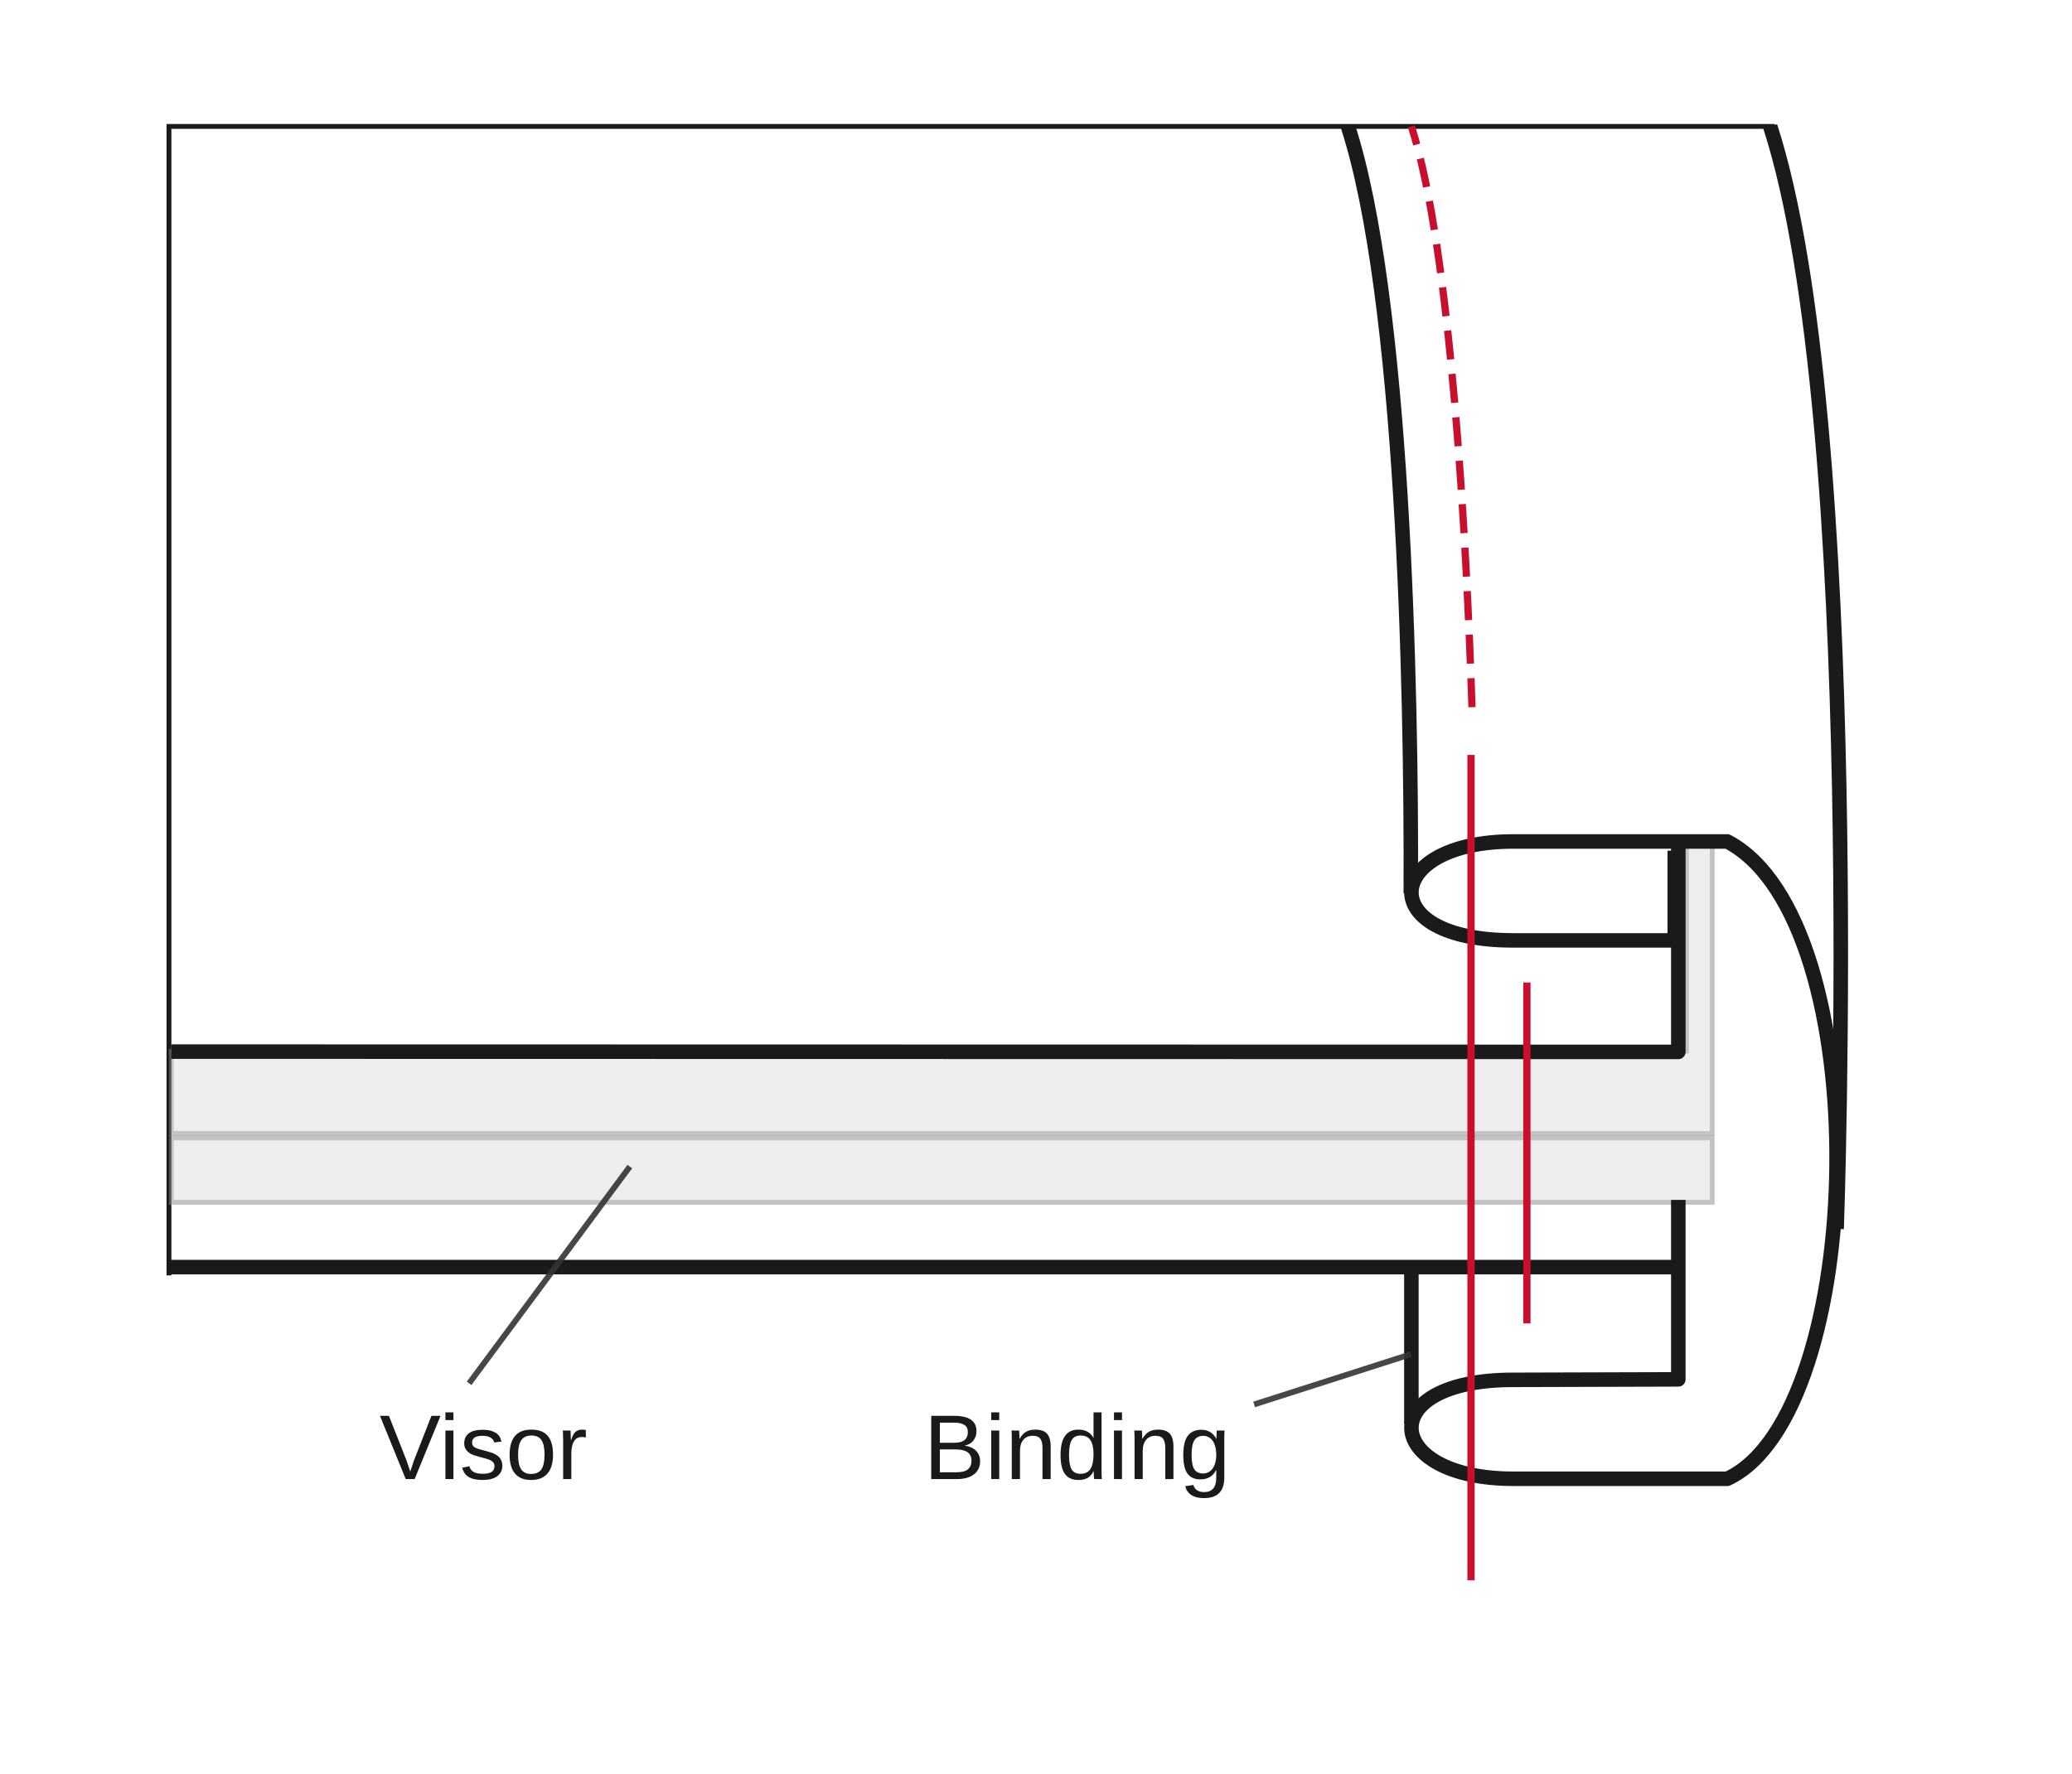
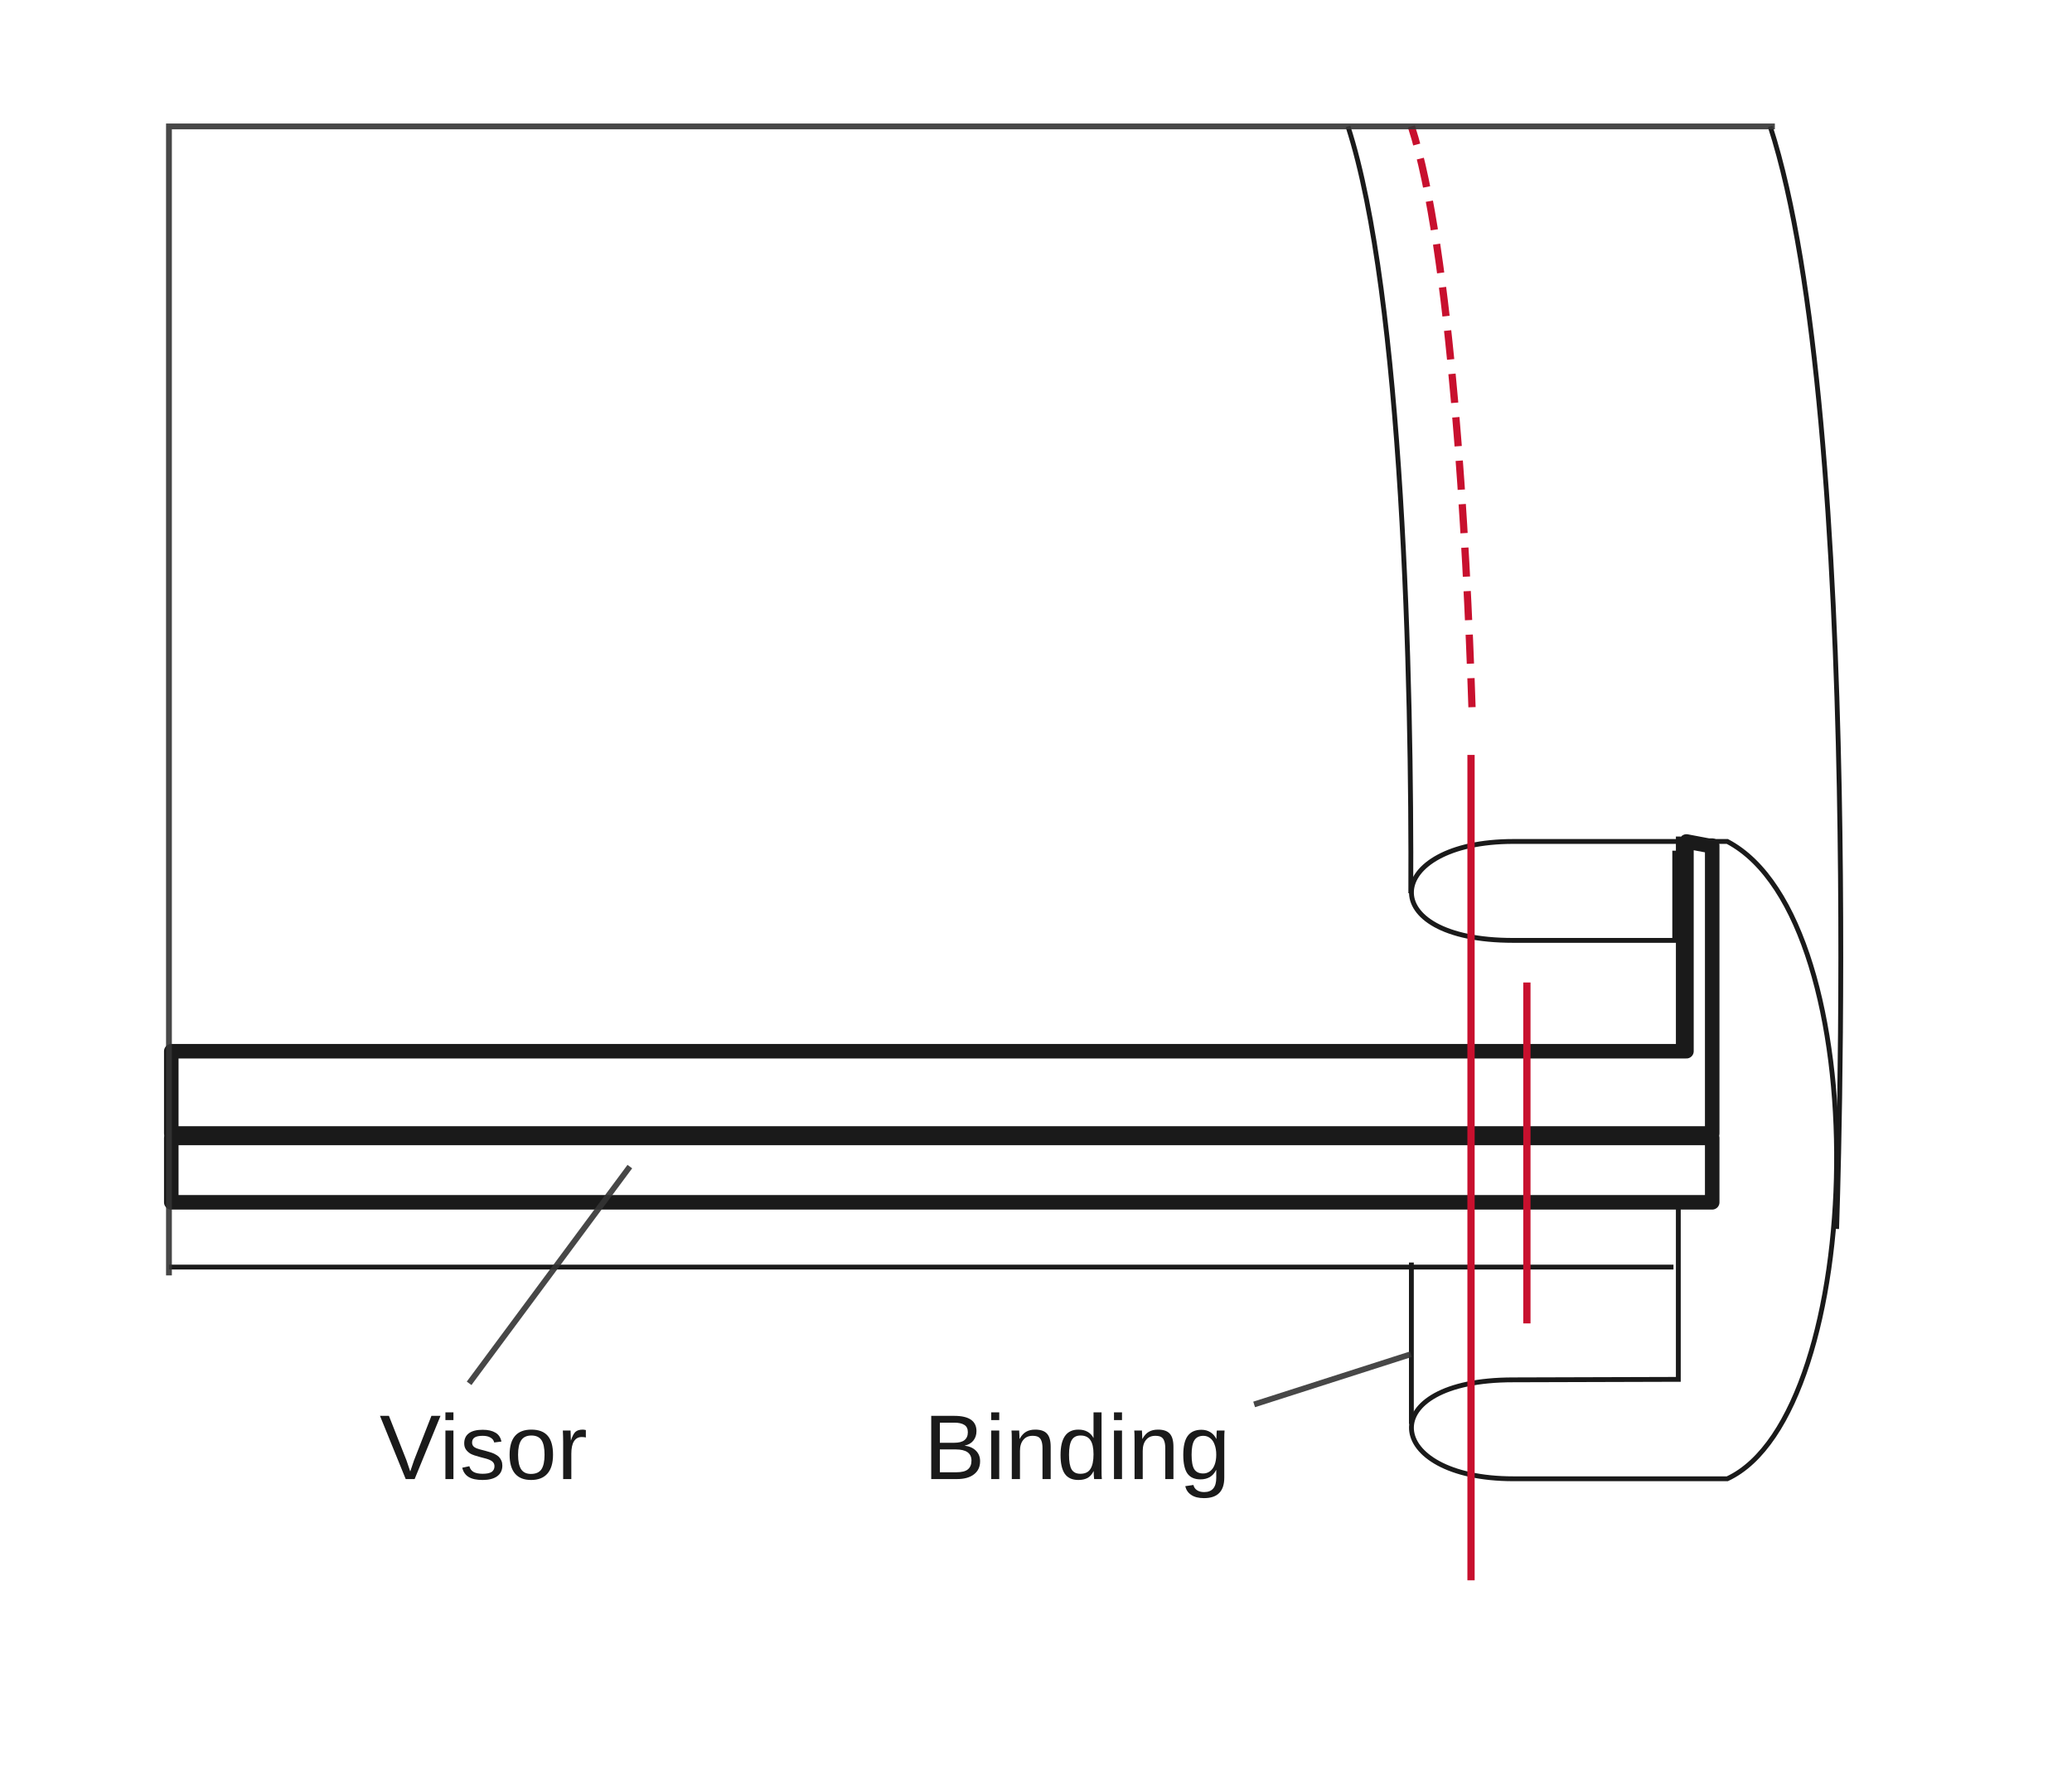
<svg xmlns="http://www.w3.org/2000/svg" viewBox="0.00 0.00 214.00 183.26">
  <g id="role-break_line" data-role="break_line">
-     <path d="M 17.45 131.76 L 17.45 13.06 L 183.31 13.06" style="stroke:#1A1A1A;stroke-width:0.5;stroke-dasharray:none;fill:none;stroke-linecap:butt;opacity:1" data-role="break_line" data-elem-key="6ab7fb35b9880e18" data-group-key="break_line|#1a1a1a|none|0.75|false" />
+     <path d="M 172.84 130.90 L 17.45 130.90" style="stroke:#1A1A1A;stroke-width:0.5;stroke-dasharray:none;fill:none;stroke-linecap:butt;opacity:1" data-role="break_line" data-elem-key="5080183007550f40" data-group-key="contour_outer|#1a1a1a|none|1.5|false" />
+     <path d="M 17.69 108.64 L 173.34 108.67 L 173.34 86.42" style="stroke:#1A1A1A;stroke-width:0.5;stroke-dasharray:none;fill:none;stroke-linecap:butt;opacity:1" data-role="break_line" data-elem-key="03a59706ba35c923" data-group-key="contour_outer|#1a1a1a|none|1.5|false" />
+     <path d="M 145.77 147.11 L 145.77 130.43" style="stroke:#1A1A1A;stroke-width:0.5;stroke-dasharray:none;fill:none;stroke-linecap:butt;opacity:1" data-role="break_line" data-elem-key="69bade814af1106a" data-group-key="contour_outer|#1a1a1a|none|1.5|false" />
+     <path d="M 189.69 126.96 C 189.69 126.96 192.70 43.50 182.83 13.06" style="stroke:#1A1A1A;stroke-width:0.5;stroke-dasharray:none;fill:none;stroke-linecap:butt;opacity:1" data-role="break_line" data-elem-key="8a255c293484fc46" data-group-key="contour_outer|#1a1a1a|none|1.5|false" />
+     <path d="M 145.71 92.28 C 145.81 70.75 144.90 30.60 139.22 13.06" style="stroke:#1A1A1A;stroke-width:0.5;stroke-dasharray:none;fill:none;stroke-linecap:butt;opacity:1" data-role="break_line" data-elem-key="c13c67d8cf713296" data-group-key="contour_outer|#1a1a1a|none|1.5|false" />
+     <path d="M 173.34 123.96 L 173.34 142.50 L 156.29 142.55 C 141.72 142.54 142.83 152.77 156.30 152.77 L 178.40 152.77 C 192.89 146.03 194.00 95.11 178.40 86.93 L 156.30 86.93 C 142.83 86.93 141.72 97.16 156.29 97.15 L 172.97 97.15 L 172.97 87.88" style="stroke:#1A1A1A;stroke-width:0.5;stroke-dasharray:none;fill:none;stroke-linecap:butt;opacity:1" data-role="break_line" data-elem-key="f2b19bcc7813bf0c" data-group-key="contour_outer|#1a1a1a|none|1.5|false" />
  </g>
-   <g id="role-contour_outer" data-role="contour_outer">
-     <path d="M 172.84 130.90 L 17.45 130.90" style="stroke:#1A1A1A;stroke-width:1.5;stroke-dasharray:none;fill:none;stroke-linecap:butt;stroke-linejoin:round;opacity:1" data-role="contour_outer" data-elem-key="5080183007550f40" data-group-key="contour_outer|#1a1a1a|none|1.5|false" />
-   </g>
-   <g id="role-fill_interlining" data-role="fill_interlining">
-     <path d="M 17.69 117.56 H 176.84 V 124.21 H 17.69 Z Z" style="stroke:#888888;stroke-width:0.5;stroke-dasharray:none;fill:#DDDDDD;opacity:0.5" data-role="fill_interlining" data-elem-key="3860ccae15a18b00" data-group-key="fill_interlining|#1a1a1a|#d0d2d2|1.0|false" />
-     <path d="M 176.84 87.36 L 176.84 117.10 L 17.69 117.10 L 17.69 108.60 L 174.18 108.60 L 174.18 86.93 L 176.45 87.36 Z" style="stroke:#888888;stroke-width:0.5;stroke-dasharray:none;fill:#DDDDDD;opacity:0.5" data-role="fill_interlining" data-elem-key="bf9cd787afc95380" data-group-key="fill_interlining|#1a1a1a|#d0d2d2|1.0|false" />
-   </g>
-   <g id="role-contour_outer" data-role="contour_outer">
-     <path d="M 17.69 108.64 L 173.34 108.67 L 173.34 86.42" style="stroke:#1A1A1A;stroke-width:1.5;stroke-dasharray:none;fill:none;stroke-linecap:butt;stroke-linejoin:round;opacity:1" data-role="contour_outer" data-elem-key="03a59706ba35c923" data-group-key="contour_outer|#1a1a1a|none|1.5|false" />
-     <path d="M 145.77 147.11 L 145.77 130.43" style="stroke:#1A1A1A;stroke-width:1.5;stroke-dasharray:none;fill:none;stroke-linecap:butt;stroke-linejoin:round;opacity:1" data-role="contour_outer" data-elem-key="69bade814af1106a" data-group-key="contour_outer|#1a1a1a|none|1.5|false" />
-     <path d="M 189.69 126.96 C 189.69 126.96 192.70 43.50 182.83 13.06" style="stroke:#1A1A1A;stroke-width:1.5;stroke-dasharray:none;fill:none;stroke-linecap:butt;stroke-linejoin:round;opacity:1" data-role="contour_outer" data-elem-key="8a255c293484fc46" data-group-key="contour_outer|#1a1a1a|none|1.5|false" />
-     <path d="M 145.71 92.28 C 145.81 70.75 144.90 30.60 139.22 13.06" style="stroke:#1A1A1A;stroke-width:1.5;stroke-dasharray:none;fill:none;stroke-linecap:butt;stroke-linejoin:round;opacity:1" data-role="contour_outer" data-elem-key="c13c67d8cf713296" data-group-key="contour_outer|#1a1a1a|none|1.5|false" />
-     <path d="M 173.34 123.96 L 173.34 142.50 L 156.29 142.55 C 141.72 142.54 142.83 152.77 156.30 152.77 L 178.40 152.77 C 192.89 146.03 194.00 95.11 178.40 86.93 L 156.30 86.93 C 142.83 86.93 141.72 97.16 156.29 97.15 L 172.97 97.15 L 172.97 87.88" style="stroke:#1A1A1A;stroke-width:1.5;stroke-dasharray:none;fill:none;stroke-linecap:butt;stroke-linejoin:round;opacity:1" data-role="contour_outer" data-elem-key="f2b19bcc7813bf0c" data-group-key="contour_outer|#1a1a1a|none|1.5|false" />
+   <g id="role-component_visor" data-role="component_visor">
+     <path d="M 17.69 117.56 H 176.84 V 124.21 H 17.69 Z Z" style="stroke:#1A1A1A;stroke-width:1.5;stroke-dasharray:none;fill:none;stroke-linecap:butt;stroke-linejoin:round;opacity:1" data-role="component_visor" data-elem-key="3860ccae15a18b00" data-group-key="fill_interlining|#1a1a1a|#d0d2d2|1.0|false" />
+     <path d="M 176.84 87.36 L 176.84 117.10 L 17.69 117.10 L 17.69 108.60 L 174.18 108.60 L 174.18 86.93 L 176.45 87.36 Z" style="stroke:#1A1A1A;stroke-width:1.5;stroke-dasharray:none;fill:none;stroke-linecap:butt;stroke-linejoin:round;opacity:1" data-role="component_visor" data-elem-key="bf9cd787afc95380" data-group-key="fill_interlining|#1a1a1a|#d0d2d2|1.0|false" />
  </g>
  <g id="role-stitch_edge" data-role="stitch_edge">
    <path d="M 157.70 101.50 L 157.70 136.72" style="stroke:#C8102E;stroke-width:0.75;stroke-dasharray:none;fill:none;stroke-linecap:butt;opacity:1" data-role="stitch_edge" data-elem-key="d2ca89800aed87be" data-group-key="stitch_edge|#e02020|none|1.0|false" />
    <path d="M 151.93 77.99 L 151.93 163.26" style="stroke:#C8102E;stroke-width:0.75;stroke-dasharray:none;fill:none;stroke-linecap:butt;opacity:1" data-role="stitch_edge" data-elem-key="bb33871ec7dd1d9a" data-group-key="stitch_edge|#e02020|none|1.0|false" />
  </g>
  <g id="role-stitch_thru" data-role="stitch_thru">
    <path d="M 152.03 73.06 C 151.48 56.19 149.86 25.65 145.77 13.06" style="stroke:#C8102E;stroke-width:0.75;stroke-dasharray:3 1.5;fill:none;stroke-linecap:butt;opacity:1" data-role="stitch_thru" data-elem-key="267cb28b983cde7d" data-group-key="stitch_thru|#e02020|none|1.0|true" />
  </g>
  <g id="role-callout_line" data-role="callout_line">
-     <path d="M 48.45 142.91 L 65.05 120.52" style="stroke:#333333;stroke-width:0.6;stroke-dasharray:none;fill:none;stroke-linecap:butt;opacity:0.9" data-role="callout_line" data-elem-key="89faa75e20bca06d" data-group-key="callout_line|#1a1a1a|none|0.75|false" />
-     <path d="M 129.53 145.09 L 145.72 139.90" style="stroke:#333333;stroke-width:0.6;stroke-dasharray:none;fill:none;stroke-linecap:butt;opacity:0.9" data-role="callout_line" data-elem-key="3a2d29a12d63b504" data-group-key="callout_line|#1a1a1a|none|0.75|false" />
+     <path d="M 17.45 131.76 L 17.45 13.06 L 183.31 13.06" style="stroke:#333333;stroke-width:0.6;stroke-dasharray:none;fill:none;stroke-linecap:butt;opacity:0.9" data-role="callout_line" data-elem-key="6ab7fb35b9880e18" data-group-key="callout_line|#1a1a1a|none|0.8|false" />
+     <path d="M 48.45 142.91 L 65.05 120.52" style="stroke:#333333;stroke-width:0.6;stroke-dasharray:none;fill:none;stroke-linecap:butt;opacity:0.9" data-role="callout_line" data-elem-key="89faa75e20bca06d" data-group-key="callout_line|#1a1a1a|none|0.8|false" />
+     <path d="M 129.53 145.09 L 145.72 139.90" style="stroke:#333333;stroke-width:0.6;stroke-dasharray:none;fill:none;stroke-linecap:butt;opacity:0.9" data-role="callout_line" data-elem-key="3a2d29a12d63b504" data-group-key="callout_line|#1a1a1a|none|0.8|false" />
  </g>
  <g id="role-label" data-role="label" data-trace-ignore="1">
    <text x="39.2" y="152.8" font-family="Arial, sans-serif" font-size="9.5" fill="#1A1A1A">Visor</text>
    <text x="95.4" y="152.8" font-family="Arial, sans-serif" font-size="9.5" fill="#1A1A1A">Binding</text>
  </g>
</svg>
